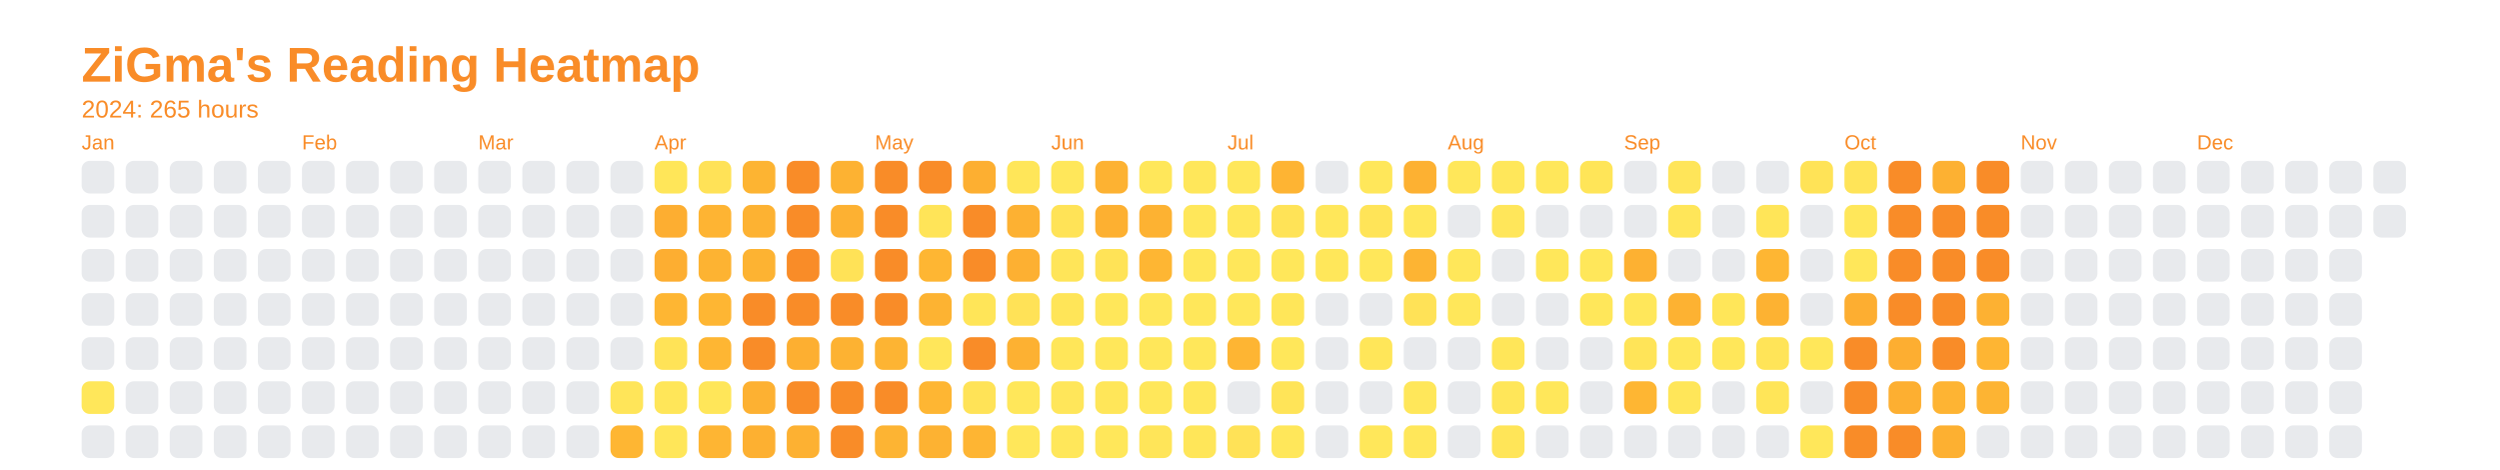
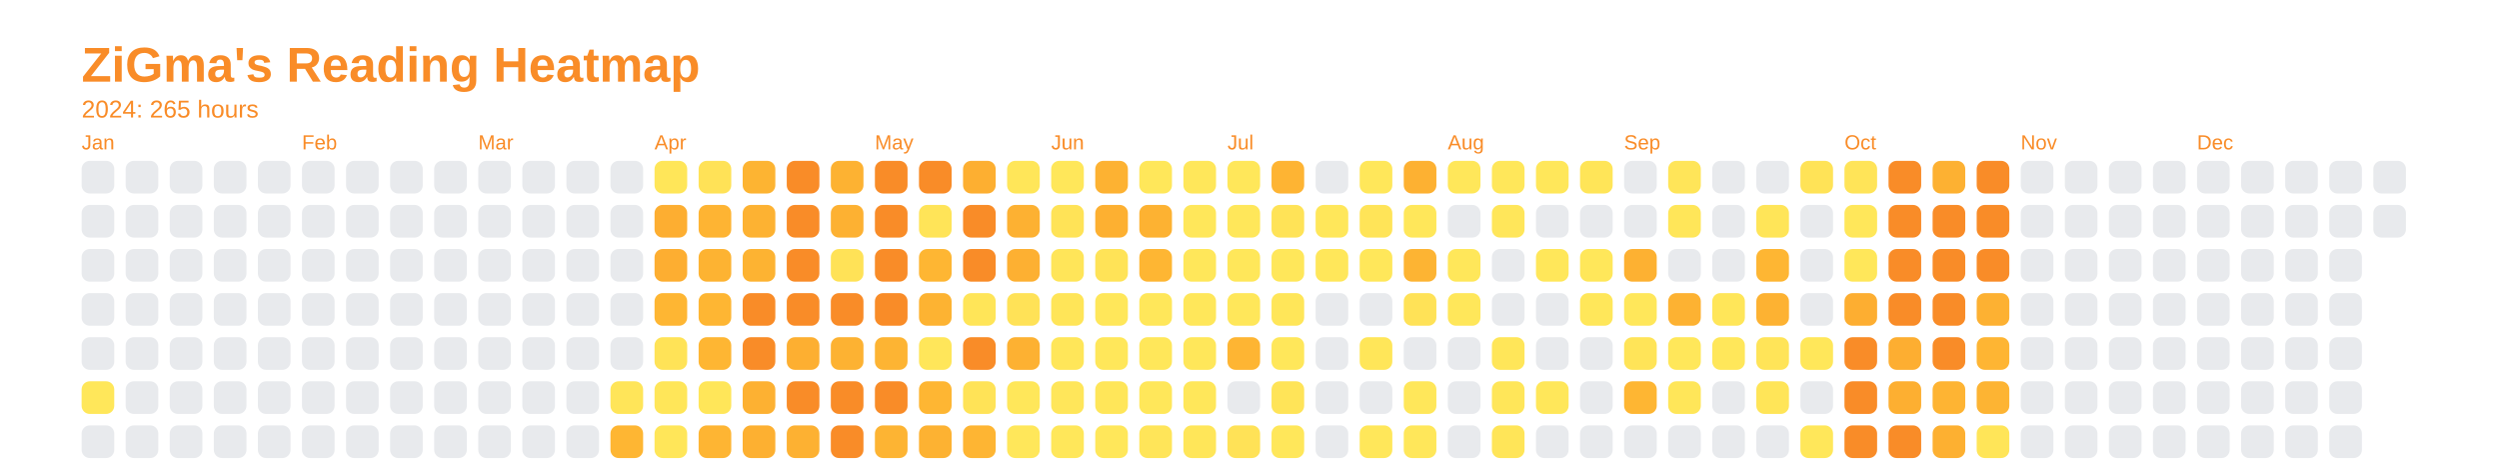
<svg xmlns="http://www.w3.org/2000/svg" baseProfile="full" height="57.5mm" version="1.1" viewBox="0,0,306.2,57.5" width="306.2mm">
  <defs />
  <rect fill="none" height="57.5" width="306.2" x="0" y="0" />
  <text fill="#f98c28" style="font-size:6px; font-family:Arial; font-weight:bold;" x="10" y="10">ZiGma's Reading Heatmap</text>
  <text fill="#f98c28" style="font-size:3px; font-family:Arial;" x="10" y="14.4">2024: 265 hours</text>
  <text fill="#f98c28" style="font-size:2.5px; font-family:Arial" x="10" y="18.3">Jan</text>
  <rect fill="#e8eaed" height="4" rx="1" ry="1" width="4" x="10" y="19.7" />
  <rect fill="#e8eaed" height="4" rx="1" ry="1" width="4" x="10" y="25.1" />
  <rect fill="#e8eaed" height="4" rx="1" ry="1" width="4" x="10" y="30.5" />
  <rect fill="#e8eaed" height="4" rx="1" ry="1" width="4" x="10" y="35.9" />
  <rect fill="#e8eaed" height="4" rx="1" ry="1" width="4" x="10" y="41.3" />
  <rect fill="#ffe75a" height="4" rx="1" ry="1" width="4" x="10" y="46.7" />
  <rect fill="#e8eaed" height="4" rx="1" ry="1" width="4" x="10" y="52.1" />
  <rect fill="#e8eaed" height="4" rx="1" ry="1" width="4" x="15.4" y="19.7" />
  <rect fill="#e8eaed" height="4" rx="1" ry="1" width="4" x="15.4" y="25.1" />
  <rect fill="#e8eaed" height="4" rx="1" ry="1" width="4" x="15.4" y="30.5" />
  <rect fill="#e8eaed" height="4" rx="1" ry="1" width="4" x="15.4" y="35.9" />
  <rect fill="#e8eaed" height="4" rx="1" ry="1" width="4" x="15.4" y="41.3" />
  <rect fill="#e8eaed" height="4" rx="1" ry="1" width="4" x="15.4" y="46.7" />
  <rect fill="#e8eaed" height="4" rx="1" ry="1" width="4" x="15.4" y="52.1" />
  <rect fill="#e8eaed" height="4" rx="1" ry="1" width="4" x="20.8" y="19.7" />
  <rect fill="#e8eaed" height="4" rx="1" ry="1" width="4" x="20.8" y="25.1" />
  <rect fill="#e8eaed" height="4" rx="1" ry="1" width="4" x="20.8" y="30.5" />
  <rect fill="#e8eaed" height="4" rx="1" ry="1" width="4" x="20.8" y="35.9" />
  <rect fill="#e8eaed" height="4" rx="1" ry="1" width="4" x="20.8" y="41.3" />
  <rect fill="#e8eaed" height="4" rx="1" ry="1" width="4" x="20.8" y="46.7" />
  <rect fill="#e8eaed" height="4" rx="1" ry="1" width="4" x="20.8" y="52.1" />
  <rect fill="#e8eaed" height="4" rx="1" ry="1" width="4" x="26.2" y="19.7" />
  <rect fill="#e8eaed" height="4" rx="1" ry="1" width="4" x="26.2" y="25.1" />
  <rect fill="#e8eaed" height="4" rx="1" ry="1" width="4" x="26.2" y="30.5" />
  <rect fill="#e8eaed" height="4" rx="1" ry="1" width="4" x="26.2" y="35.9" />
  <rect fill="#e8eaed" height="4" rx="1" ry="1" width="4" x="26.2" y="41.3" />
  <rect fill="#e8eaed" height="4" rx="1" ry="1" width="4" x="26.2" y="46.7" />
  <rect fill="#e8eaed" height="4" rx="1" ry="1" width="4" x="26.2" y="52.1" />
  <rect fill="#e8eaed" height="4" rx="1" ry="1" width="4" x="31.6" y="19.7" />
  <rect fill="#e8eaed" height="4" rx="1" ry="1" width="4" x="31.6" y="25.1" />
  <rect fill="#e8eaed" height="4" rx="1" ry="1" width="4" x="31.6" y="30.5" />
  <rect fill="#e8eaed" height="4" rx="1" ry="1" width="4" x="31.6" y="35.9" />
  <rect fill="#e8eaed" height="4" rx="1" ry="1" width="4" x="31.6" y="41.3" />
  <rect fill="#e8eaed" height="4" rx="1" ry="1" width="4" x="31.6" y="46.7" />
  <rect fill="#e8eaed" height="4" rx="1" ry="1" width="4" x="31.6" y="52.1" />
  <text fill="#f98c28" style="font-size:2.5px; font-family:Arial" x="37.0" y="18.3">Feb</text>
  <rect fill="#e8eaed" height="4" rx="1" ry="1" width="4" x="37.0" y="19.7" />
  <rect fill="#e8eaed" height="4" rx="1" ry="1" width="4" x="37.0" y="25.1" />
  <rect fill="#e8eaed" height="4" rx="1" ry="1" width="4" x="37.0" y="30.5" />
  <rect fill="#e8eaed" height="4" rx="1" ry="1" width="4" x="37.0" y="35.9" />
  <rect fill="#e8eaed" height="4" rx="1" ry="1" width="4" x="37.0" y="41.3" />
  <rect fill="#e8eaed" height="4" rx="1" ry="1" width="4" x="37.0" y="46.7" />
  <rect fill="#e8eaed" height="4" rx="1" ry="1" width="4" x="37.0" y="52.1" />
  <rect fill="#e8eaed" height="4" rx="1" ry="1" width="4" x="42.4" y="19.7" />
  <rect fill="#e8eaed" height="4" rx="1" ry="1" width="4" x="42.4" y="25.1" />
  <rect fill="#e8eaed" height="4" rx="1" ry="1" width="4" x="42.4" y="30.5" />
  <rect fill="#e8eaed" height="4" rx="1" ry="1" width="4" x="42.4" y="35.9" />
  <rect fill="#e8eaed" height="4" rx="1" ry="1" width="4" x="42.4" y="41.3" />
  <rect fill="#e8eaed" height="4" rx="1" ry="1" width="4" x="42.4" y="46.7" />
  <rect fill="#e8eaed" height="4" rx="1" ry="1" width="4" x="42.4" y="52.1" />
  <rect fill="#e8eaed" height="4" rx="1" ry="1" width="4" x="47.8" y="19.7" />
  <rect fill="#e8eaed" height="4" rx="1" ry="1" width="4" x="47.8" y="25.1" />
  <rect fill="#e8eaed" height="4" rx="1" ry="1" width="4" x="47.8" y="30.5" />
  <rect fill="#e8eaed" height="4" rx="1" ry="1" width="4" x="47.8" y="35.9" />
  <rect fill="#e8eaed" height="4" rx="1" ry="1" width="4" x="47.8" y="41.3" />
  <rect fill="#e8eaed" height="4" rx="1" ry="1" width="4" x="47.8" y="46.7" />
  <rect fill="#e8eaed" height="4" rx="1" ry="1" width="4" x="47.8" y="52.1" />
  <rect fill="#e8eaed" height="4" rx="1" ry="1" width="4" x="53.2" y="19.7" />
  <rect fill="#e8eaed" height="4" rx="1" ry="1" width="4" x="53.2" y="25.1" />
  <rect fill="#e8eaed" height="4" rx="1" ry="1" width="4" x="53.2" y="30.5" />
  <rect fill="#e8eaed" height="4" rx="1" ry="1" width="4" x="53.2" y="35.9" />
  <rect fill="#e8eaed" height="4" rx="1" ry="1" width="4" x="53.2" y="41.3" />
  <rect fill="#e8eaed" height="4" rx="1" ry="1" width="4" x="53.2" y="46.7" />
  <rect fill="#e8eaed" height="4" rx="1" ry="1" width="4" x="53.2" y="52.1" />
  <text fill="#f98c28" style="font-size:2.5px; font-family:Arial" x="58.6" y="18.3">Mar</text>
  <rect fill="#e8eaed" height="4" rx="1" ry="1" width="4" x="58.6" y="19.7" />
  <rect fill="#e8eaed" height="4" rx="1" ry="1" width="4" x="58.6" y="25.1" />
  <rect fill="#e8eaed" height="4" rx="1" ry="1" width="4" x="58.6" y="30.5" />
  <rect fill="#e8eaed" height="4" rx="1" ry="1" width="4" x="58.6" y="35.9" />
  <rect fill="#e8eaed" height="4" rx="1" ry="1" width="4" x="58.6" y="41.3" />
  <rect fill="#e8eaed" height="4" rx="1" ry="1" width="4" x="58.6" y="46.7" />
  <rect fill="#e8eaed" height="4" rx="1" ry="1" width="4" x="58.6" y="52.1" />
  <rect fill="#e8eaed" height="4" rx="1" ry="1" width="4" x="64" y="19.7" />
  <rect fill="#e8eaed" height="4" rx="1" ry="1" width="4" x="64" y="25.1" />
  <rect fill="#e8eaed" height="4" rx="1" ry="1" width="4" x="64" y="30.5" />
  <rect fill="#e8eaed" height="4" rx="1" ry="1" width="4" x="64" y="35.9" />
  <rect fill="#e8eaed" height="4" rx="1" ry="1" width="4" x="64" y="41.3" />
  <rect fill="#e8eaed" height="4" rx="1" ry="1" width="4" x="64" y="46.7" />
  <rect fill="#e8eaed" height="4" rx="1" ry="1" width="4" x="64" y="52.1" />
  <rect fill="#e8eaed" height="4" rx="1" ry="1" width="4" x="69.4" y="19.7" />
  <rect fill="#e8eaed" height="4" rx="1" ry="1" width="4" x="69.4" y="25.1" />
  <rect fill="#e8eaed" height="4" rx="1" ry="1" width="4" x="69.4" y="30.5" />
  <rect fill="#e8eaed" height="4" rx="1" ry="1" width="4" x="69.4" y="35.9" />
  <rect fill="#e8eaed" height="4" rx="1" ry="1" width="4" x="69.4" y="41.3" />
  <rect fill="#e8eaed" height="4" rx="1" ry="1" width="4" x="69.4" y="46.7" />
  <rect fill="#e8eaed" height="4" rx="1" ry="1" width="4" x="69.4" y="52.1" />
  <rect fill="#e8eaed" height="4" rx="1" ry="1" width="4" x="74.8" y="19.7" />
  <rect fill="#e8eaed" height="4" rx="1" ry="1" width="4" x="74.8" y="25.1" />
  <rect fill="#e8eaed" height="4" rx="1" ry="1" width="4" x="74.8" y="30.5" />
  <rect fill="#e8eaed" height="4" rx="1" ry="1" width="4" x="74.8" y="35.9" />
  <rect fill="#e8eaed" height="4" rx="1" ry="1" width="4" x="74.8" y="41.3" />
  <rect fill="#ffe559" height="4" rx="1" ry="1" width="4" x="74.8" y="46.7" />
  <rect fill="#feb633" height="4" rx="1" ry="1" width="4" x="74.8" y="52.1" />
  <text fill="#f98c28" style="font-size:2.5px; font-family:Arial" x="80.2" y="18.3">Apr</text>
  <rect fill="#ffe659" height="4" rx="1" ry="1" width="4" x="80.2" y="19.7" />
  <rect fill="#fdae31" height="4" rx="1" ry="1" width="4" x="80.2" y="25.1" />
  <rect fill="#fdae31" height="4" rx="1" ry="1" width="4" x="80.2" y="30.5" />
  <rect fill="#feb633" height="4" rx="1" ry="1" width="4" x="80.2" y="35.9" />
  <rect fill="#ffe357" height="4" rx="1" ry="1" width="4" x="80.2" y="41.3" />
  <rect fill="#ffe659" height="4" rx="1" ry="1" width="4" x="80.2" y="46.7" />
  <rect fill="#ffe659" height="4" rx="1" ry="1" width="4" x="80.2" y="52.1" />
  <rect fill="#ffe257" height="4" rx="1" ry="1" width="4" x="85.6" y="19.7" />
  <rect fill="#feb433" height="4" rx="1" ry="1" width="4" x="85.6" y="25.1" />
  <rect fill="#fdb332" height="4" rx="1" ry="1" width="4" x="85.6" y="30.5" />
  <rect fill="#feb633" height="4" rx="1" ry="1" width="4" x="85.6" y="35.9" />
  <rect fill="#feb633" height="4" rx="1" ry="1" width="4" x="85.6" y="41.3" />
  <rect fill="#ffe659" height="4" rx="1" ry="1" width="4" x="85.6" y="46.7" />
  <rect fill="#feb533" height="4" rx="1" ry="1" width="4" x="85.6" y="52.1" />
  <rect fill="#fdb432" height="4" rx="1" ry="1" width="4" x="91" y="19.7" />
  <rect fill="#fdb232" height="4" rx="1" ry="1" width="4" x="91" y="25.1" />
  <rect fill="#fdb332" height="4" rx="1" ry="1" width="4" x="91" y="30.5" />
  <rect fill="#f98c28" height="4" rx="1" ry="1" width="4" x="91" y="35.9" />
  <rect fill="#f98c28" height="4" rx="1" ry="1" width="4" x="91" y="41.3" />
  <rect fill="#fdb132" height="4" rx="1" ry="1" width="4" x="91" y="46.7" />
  <rect fill="#fdb031" height="4" rx="1" ry="1" width="4" x="91" y="52.1" />
  <rect fill="#f98c28" height="4" rx="1" ry="1" width="4" x="96.4" y="19.7" />
  <rect fill="#f98c28" height="4" rx="1" ry="1" width="4" x="96.4" y="25.1" />
  <rect fill="#f98c28" height="4" rx="1" ry="1" width="4" x="96.4" y="30.5" />
  <rect fill="#f98c28" height="4" rx="1" ry="1" width="4" x="96.4" y="35.9" />
  <rect fill="#fdaf31" height="4" rx="1" ry="1" width="4" x="96.4" y="41.3" />
  <rect fill="#f98c28" height="4" rx="1" ry="1" width="4" x="96.4" y="46.7" />
  <rect fill="#fdb132" height="4" rx="1" ry="1" width="4" x="96.4" y="52.1" />
  <rect fill="#fdb232" height="4" rx="1" ry="1" width="4" x="101.8" y="19.7" />
  <rect fill="#fdb132" height="4" rx="1" ry="1" width="4" x="101.8" y="25.1" />
  <rect fill="#ffe257" height="4" rx="1" ry="1" width="4" x="101.8" y="30.5" />
  <rect fill="#f98c28" height="4" rx="1" ry="1" width="4" x="101.8" y="35.9" />
  <rect fill="#fdb232" height="4" rx="1" ry="1" width="4" x="101.8" y="41.3" />
  <rect fill="#f98c28" height="4" rx="1" ry="1" width="4" x="101.8" y="46.7" />
  <rect fill="#f98c28" height="4" rx="1" ry="1" width="4" x="101.8" y="52.1" />
  <text fill="#f98c28" style="font-size:2.5px; font-family:Arial" x="107.2" y="18.3">May</text>
  <rect fill="#f98c28" height="4" rx="1" ry="1" width="4" x="107.2" y="19.7" />
  <rect fill="#f98c28" height="4" rx="1" ry="1" width="4" x="107.2" y="25.1" />
  <rect fill="#f98c28" height="4" rx="1" ry="1" width="4" x="107.2" y="30.5" />
  <rect fill="#f98c28" height="4" rx="1" ry="1" width="4" x="107.2" y="35.9" />
  <rect fill="#fdb433" height="4" rx="1" ry="1" width="4" x="107.2" y="41.3" />
  <rect fill="#f98c28" height="4" rx="1" ry="1" width="4" x="107.2" y="46.7" />
  <rect fill="#fdb433" height="4" rx="1" ry="1" width="4" x="107.2" y="52.1" />
  <rect fill="#f98c28" height="4" rx="1" ry="1" width="4" x="112.6" y="19.7" />
  <rect fill="#ffe458" height="4" rx="1" ry="1" width="4" x="112.6" y="25.1" />
  <rect fill="#feb633" height="4" rx="1" ry="1" width="4" x="112.6" y="30.5" />
  <rect fill="#fdb332" height="4" rx="1" ry="1" width="4" x="112.6" y="35.9" />
  <rect fill="#ffe65a" height="4" rx="1" ry="1" width="4" x="112.6" y="41.3" />
  <rect fill="#feb633" height="4" rx="1" ry="1" width="4" x="112.6" y="46.7" />
  <rect fill="#fdb232" height="4" rx="1" ry="1" width="4" x="112.6" y="52.1" />
  <rect fill="#fdaf31" height="4" rx="1" ry="1" width="4" x="118" y="19.7" />
  <rect fill="#f98c28" height="4" rx="1" ry="1" width="4" x="118" y="25.1" />
  <rect fill="#f98c28" height="4" rx="1" ry="1" width="4" x="118" y="30.5" />
  <rect fill="#ffe558" height="4" rx="1" ry="1" width="4" x="118" y="35.9" />
  <rect fill="#f98c28" height="4" rx="1" ry="1" width="4" x="118" y="41.3" />
  <rect fill="#ffe357" height="4" rx="1" ry="1" width="4" x="118" y="46.7" />
  <rect fill="#feb533" height="4" rx="1" ry="1" width="4" x="118" y="52.1" />
  <rect fill="#ffe659" height="4" rx="1" ry="1" width="4" x="123.4" y="19.7" />
  <rect fill="#fdb132" height="4" rx="1" ry="1" width="4" x="123.4" y="25.1" />
  <rect fill="#fdb032" height="4" rx="1" ry="1" width="4" x="123.4" y="30.5" />
  <rect fill="#ffe257" height="4" rx="1" ry="1" width="4" x="123.4" y="35.9" />
  <rect fill="#fdb132" height="4" rx="1" ry="1" width="4" x="123.4" y="41.3" />
  <rect fill="#ffe75a" height="4" rx="1" ry="1" width="4" x="123.4" y="46.7" />
  <rect fill="#ffe75a" height="4" rx="1" ry="1" width="4" x="123.4" y="52.1" />
  <text fill="#f98c28" style="font-size:2.5px; font-family:Arial" x="128.8" y="18.3">Jun</text>
  <rect fill="#ffe75a" height="4" rx="1" ry="1" width="4" x="128.8" y="19.7" />
  <rect fill="#ffe357" height="4" rx="1" ry="1" width="4" x="128.8" y="25.1" />
  <rect fill="#ffe559" height="4" rx="1" ry="1" width="4" x="128.8" y="30.5" />
  <rect fill="#ffe558" height="4" rx="1" ry="1" width="4" x="128.8" y="35.9" />
  <rect fill="#ffe659" height="4" rx="1" ry="1" width="4" x="128.8" y="41.3" />
  <rect fill="#ffe65a" height="4" rx="1" ry="1" width="4" x="128.8" y="46.7" />
  <rect fill="#ffe75a" height="4" rx="1" ry="1" width="4" x="128.8" y="52.1" />
  <rect fill="#fdb232" height="4" rx="1" ry="1" width="4" x="134.2" y="19.7" />
  <rect fill="#fdb031" height="4" rx="1" ry="1" width="4" x="134.2" y="25.1" />
  <rect fill="#ffe357" height="4" rx="1" ry="1" width="4" x="134.2" y="30.5" />
  <rect fill="#ffe75a" height="4" rx="1" ry="1" width="4" x="134.2" y="35.9" />
  <rect fill="#ffe75a" height="4" rx="1" ry="1" width="4" x="134.2" y="41.3" />
  <rect fill="#ffe659" height="4" rx="1" ry="1" width="4" x="134.2" y="46.7" />
  <rect fill="#ffe75a" height="4" rx="1" ry="1" width="4" x="134.2" y="52.1" />
  <rect fill="#ffe75a" height="4" rx="1" ry="1" width="4" x="139.6" y="19.7" />
  <rect fill="#fdb232" height="4" rx="1" ry="1" width="4" x="139.6" y="25.1" />
  <rect fill="#feb633" height="4" rx="1" ry="1" width="4" x="139.6" y="30.5" />
  <rect fill="#ffe75a" height="4" rx="1" ry="1" width="4" x="139.6" y="35.9" />
  <rect fill="#ffe75a" height="4" rx="1" ry="1" width="4" x="139.6" y="41.3" />
  <rect fill="#ffe75a" height="4" rx="1" ry="1" width="4" x="139.6" y="46.7" />
  <rect fill="#ffe559" height="4" rx="1" ry="1" width="4" x="139.6" y="52.1" />
  <rect fill="#ffe75a" height="4" rx="1" ry="1" width="4" x="145" y="19.7" />
  <rect fill="#ffe75a" height="4" rx="1" ry="1" width="4" x="145" y="25.1" />
  <rect fill="#ffe75a" height="4" rx="1" ry="1" width="4" x="145" y="30.5" />
  <rect fill="#ffe75a" height="4" rx="1" ry="1" width="4" x="145" y="35.9" />
  <rect fill="#ffe75a" height="4" rx="1" ry="1" width="4" x="145" y="41.3" />
  <rect fill="#ffe75a" height="4" rx="1" ry="1" width="4" x="145" y="46.7" />
  <rect fill="#ffe659" height="4" rx="1" ry="1" width="4" x="145" y="52.1" />
  <text fill="#f98c28" style="font-size:2.5px; font-family:Arial" x="150.4" y="18.3">Jul</text>
  <rect fill="#ffe75a" height="4" rx="1" ry="1" width="4" x="150.4" y="19.7" />
  <rect fill="#ffe75a" height="4" rx="1" ry="1" width="4" x="150.4" y="25.1" />
  <rect fill="#ffe75a" height="4" rx="1" ry="1" width="4" x="150.4" y="30.5" />
  <rect fill="#ffe75a" height="4" rx="1" ry="1" width="4" x="150.4" y="35.9" />
  <rect fill="#feb533" height="4" rx="1" ry="1" width="4" x="150.4" y="41.3" />
  <rect fill="#e8eaed" height="4" rx="1" ry="1" width="4" x="150.4" y="46.7" />
  <rect fill="#ffe257" height="4" rx="1" ry="1" width="4" x="150.4" y="52.1" />
  <rect fill="#feb433" height="4" rx="1" ry="1" width="4" x="155.8" y="19.7" />
  <rect fill="#ffe357" height="4" rx="1" ry="1" width="4" x="155.8" y="25.1" />
  <rect fill="#ffe75a" height="4" rx="1" ry="1" width="4" x="155.8" y="30.5" />
  <rect fill="#ffe659" height="4" rx="1" ry="1" width="4" x="155.8" y="35.9" />
  <rect fill="#ffe75a" height="4" rx="1" ry="1" width="4" x="155.8" y="41.3" />
  <rect fill="#ffe458" height="4" rx="1" ry="1" width="4" x="155.8" y="46.7" />
  <rect fill="#ffe75a" height="4" rx="1" ry="1" width="4" x="155.8" y="52.1" />
  <rect fill="#e8eaed" height="4" rx="1" ry="1" width="4" x="161.2" y="19.7" />
  <rect fill="#ffe75a" height="4" rx="1" ry="1" width="4" x="161.2" y="25.1" />
  <rect fill="#ffe75a" height="4" rx="1" ry="1" width="4" x="161.2" y="30.5" />
  <rect fill="#e8eaed" height="4" rx="1" ry="1" width="4" x="161.2" y="35.9" />
  <rect fill="#e8eaed" height="4" rx="1" ry="1" width="4" x="161.2" y="41.3" />
  <rect fill="#e8eaed" height="4" rx="1" ry="1" width="4" x="161.2" y="46.7" />
  <rect fill="#e8eaed" height="4" rx="1" ry="1" width="4" x="161.2" y="52.1" />
  <rect fill="#ffe75a" height="4" rx="1" ry="1" width="4" x="166.6" y="19.7" />
  <rect fill="#ffe458" height="4" rx="1" ry="1" width="4" x="166.6" y="25.1" />
  <rect fill="#ffe75a" height="4" rx="1" ry="1" width="4" x="166.6" y="30.5" />
  <rect fill="#e8eaed" height="4" rx="1" ry="1" width="4" x="166.6" y="35.9" />
  <rect fill="#ffe659" height="4" rx="1" ry="1" width="4" x="166.6" y="41.3" />
  <rect fill="#e8eaed" height="4" rx="1" ry="1" width="4" x="166.6" y="46.7" />
  <rect fill="#ffe75a" height="4" rx="1" ry="1" width="4" x="166.6" y="52.1" />
  <rect fill="#fdb132" height="4" rx="1" ry="1" width="4" x="172" y="19.7" />
  <rect fill="#ffe75a" height="4" rx="1" ry="1" width="4" x="172" y="25.1" />
  <rect fill="#fdb433" height="4" rx="1" ry="1" width="4" x="172" y="30.5" />
  <rect fill="#ffe257" height="4" rx="1" ry="1" width="4" x="172" y="35.9" />
  <rect fill="#e8eaed" height="4" rx="1" ry="1" width="4" x="172" y="41.3" />
  <rect fill="#ffe75a" height="4" rx="1" ry="1" width="4" x="172" y="46.7" />
  <rect fill="#ffe75a" height="4" rx="1" ry="1" width="4" x="172" y="52.1" />
  <text fill="#f98c28" style="font-size:2.5px; font-family:Arial" x="177.4" y="18.3">Aug</text>
  <rect fill="#ffe75a" height="4" rx="1" ry="1" width="4" x="177.4" y="19.7" />
  <rect fill="#e8eaed" height="4" rx="1" ry="1" width="4" x="177.4" y="25.1" />
  <rect fill="#ffe75a" height="4" rx="1" ry="1" width="4" x="177.4" y="30.5" />
  <rect fill="#ffe75a" height="4" rx="1" ry="1" width="4" x="177.4" y="35.9" />
  <rect fill="#e8eaed" height="4" rx="1" ry="1" width="4" x="177.4" y="41.3" />
  <rect fill="#e8eaed" height="4" rx="1" ry="1" width="4" x="177.4" y="46.7" />
  <rect fill="#e8eaed" height="4" rx="1" ry="1" width="4" x="177.4" y="52.1" />
  <rect fill="#ffe75a" height="4" rx="1" ry="1" width="4" x="182.8" y="19.7" />
  <rect fill="#ffe65a" height="4" rx="1" ry="1" width="4" x="182.8" y="25.1" />
  <rect fill="#e8eaed" height="4" rx="1" ry="1" width="4" x="182.8" y="30.5" />
  <rect fill="#e8eaed" height="4" rx="1" ry="1" width="4" x="182.8" y="35.9" />
  <rect fill="#ffe659" height="4" rx="1" ry="1" width="4" x="182.8" y="41.3" />
  <rect fill="#ffe659" height="4" rx="1" ry="1" width="4" x="182.8" y="46.7" />
  <rect fill="#ffe558" height="4" rx="1" ry="1" width="4" x="182.8" y="52.1" />
  <rect fill="#ffe75a" height="4" rx="1" ry="1" width="4" x="188.2" y="19.7" />
  <rect fill="#e8eaed" height="4" rx="1" ry="1" width="4" x="188.2" y="25.1" />
  <rect fill="#ffe75a" height="4" rx="1" ry="1" width="4" x="188.2" y="30.5" />
  <rect fill="#e8eaed" height="4" rx="1" ry="1" width="4" x="188.2" y="35.9" />
  <rect fill="#e8eaed" height="4" rx="1" ry="1" width="4" x="188.2" y="41.3" />
  <rect fill="#ffe75a" height="4" rx="1" ry="1" width="4" x="188.2" y="46.7" />
  <rect fill="#e8eaed" height="4" rx="1" ry="1" width="4" x="188.2" y="52.1" />
  <rect fill="#ffe558" height="4" rx="1" ry="1" width="4" x="193.6" y="19.7" />
  <rect fill="#e8eaed" height="4" rx="1" ry="1" width="4" x="193.6" y="25.1" />
  <rect fill="#ffe75a" height="4" rx="1" ry="1" width="4" x="193.6" y="30.5" />
  <rect fill="#ffe75a" height="4" rx="1" ry="1" width="4" x="193.6" y="35.9" />
  <rect fill="#e8eaed" height="4" rx="1" ry="1" width="4" x="193.6" y="41.3" />
  <rect fill="#e8eaed" height="4" rx="1" ry="1" width="4" x="193.6" y="46.7" />
  <rect fill="#e8eaed" height="4" rx="1" ry="1" width="4" x="193.6" y="52.1" />
  <text fill="#f98c28" style="font-size:2.5px; font-family:Arial" x="199" y="18.3">Sep</text>
  <rect fill="#e8eaed" height="4" rx="1" ry="1" width="4" x="199" y="19.7" />
  <rect fill="#e8eaed" height="4" rx="1" ry="1" width="4" x="199" y="25.1" />
  <rect fill="#fdb132" height="4" rx="1" ry="1" width="4" x="199" y="30.5" />
  <rect fill="#ffe75a" height="4" rx="1" ry="1" width="4" x="199" y="35.9" />
  <rect fill="#ffe458" height="4" rx="1" ry="1" width="4" x="199" y="41.3" />
  <rect fill="#feb633" height="4" rx="1" ry="1" width="4" x="199" y="46.7" />
  <rect fill="#e8eaed" height="4" rx="1" ry="1" width="4" x="199" y="52.1" />
  <rect fill="#ffe559" height="4" rx="1" ry="1" width="4" x="204.4" y="19.7" />
  <rect fill="#ffe659" height="4" rx="1" ry="1" width="4" x="204.4" y="25.1" />
  <rect fill="#e8eaed" height="4" rx="1" ry="1" width="4" x="204.4" y="30.5" />
  <rect fill="#fdb232" height="4" rx="1" ry="1" width="4" x="204.4" y="35.9" />
  <rect fill="#ffe75a" height="4" rx="1" ry="1" width="4" x="204.4" y="41.3" />
  <rect fill="#ffe659" height="4" rx="1" ry="1" width="4" x="204.4" y="46.7" />
  <rect fill="#e8eaed" height="4" rx="1" ry="1" width="4" x="204.4" y="52.1" />
  <rect fill="#e8eaed" height="4" rx="1" ry="1" width="4" x="209.8" y="19.7" />
  <rect fill="#e8eaed" height="4" rx="1" ry="1" width="4" x="209.8" y="25.1" />
  <rect fill="#e8eaed" height="4" rx="1" ry="1" width="4" x="209.8" y="30.5" />
  <rect fill="#ffe659" height="4" rx="1" ry="1" width="4" x="209.8" y="35.9" />
  <rect fill="#ffe75a" height="4" rx="1" ry="1" width="4" x="209.8" y="41.3" />
  <rect fill="#e8eaed" height="4" rx="1" ry="1" width="4" x="209.8" y="46.7" />
  <rect fill="#e8eaed" height="4" rx="1" ry="1" width="4" x="209.8" y="52.1" />
  <rect fill="#e8eaed" height="4" rx="1" ry="1" width="4" x="215.2" y="19.7" />
  <rect fill="#ffe558" height="4" rx="1" ry="1" width="4" x="215.2" y="25.1" />
  <rect fill="#feb633" height="4" rx="1" ry="1" width="4" x="215.2" y="30.5" />
  <rect fill="#fdb232" height="4" rx="1" ry="1" width="4" x="215.2" y="35.9" />
  <rect fill="#ffe458" height="4" rx="1" ry="1" width="4" x="215.2" y="41.3" />
  <rect fill="#ffe558" height="4" rx="1" ry="1" width="4" x="215.2" y="46.7" />
  <rect fill="#e8eaed" height="4" rx="1" ry="1" width="4" x="215.2" y="52.1" />
  <rect fill="#ffe357" height="4" rx="1" ry="1" width="4" x="220.6" y="19.7" />
  <rect fill="#e8eaed" height="4" rx="1" ry="1" width="4" x="220.6" y="25.1" />
  <rect fill="#e8eaed" height="4" rx="1" ry="1" width="4" x="220.6" y="30.5" />
  <rect fill="#e8eaed" height="4" rx="1" ry="1" width="4" x="220.6" y="35.9" />
  <rect fill="#ffe75a" height="4" rx="1" ry="1" width="4" x="220.6" y="41.3" />
  <rect fill="#e8eaed" height="4" rx="1" ry="1" width="4" x="220.6" y="46.7" />
  <rect fill="#ffe75a" height="4" rx="1" ry="1" width="4" x="220.6" y="52.1" />
  <text fill="#f98c28" style="font-size:2.5px; font-family:Arial" x="226" y="18.3">Oct</text>
  <rect fill="#ffe458" height="4" rx="1" ry="1" width="4" x="226" y="19.7" />
  <rect fill="#ffe75a" height="4" rx="1" ry="1" width="4" x="226" y="25.1" />
  <rect fill="#ffe75a" height="4" rx="1" ry="1" width="4" x="226" y="30.5" />
  <rect fill="#fdae31" height="4" rx="1" ry="1" width="4" x="226" y="35.9" />
  <rect fill="#f98c28" height="4" rx="1" ry="1" width="4" x="226" y="41.3" />
  <rect fill="#f98c28" height="4" rx="1" ry="1" width="4" x="226" y="46.7" />
  <rect fill="#f98c28" height="4" rx="1" ry="1" width="4" x="226" y="52.1" />
  <rect fill="#f98c28" height="4" rx="1" ry="1" width="4" x="231.4" y="19.7" />
  <rect fill="#f98c28" height="4" rx="1" ry="1" width="4" x="231.4" y="25.1" />
  <rect fill="#f98c28" height="4" rx="1" ry="1" width="4" x="231.4" y="30.5" />
  <rect fill="#f98c28" height="4" rx="1" ry="1" width="4" x="231.4" y="35.9" />
  <rect fill="#fdae31" height="4" rx="1" ry="1" width="4" x="231.4" y="41.3" />
  <rect fill="#fdaf31" height="4" rx="1" ry="1" width="4" x="231.4" y="46.7" />
  <rect fill="#f98c28" height="4" rx="1" ry="1" width="4" x="231.4" y="52.1" />
  <rect fill="#fdb132" height="4" rx="1" ry="1" width="4" x="236.8" y="19.7" />
  <rect fill="#f98c28" height="4" rx="1" ry="1" width="4" x="236.8" y="25.1" />
  <rect fill="#f98c28" height="4" rx="1" ry="1" width="4" x="236.8" y="30.5" />
  <rect fill="#f98c28" height="4" rx="1" ry="1" width="4" x="236.8" y="35.9" />
  <rect fill="#f98c28" height="4" rx="1" ry="1" width="4" x="236.8" y="41.3" />
  <rect fill="#feb433" height="4" rx="1" ry="1" width="4" x="236.8" y="46.7" />
  <rect fill="#fdb031" height="4" rx="1" ry="1" width="4" x="236.8" y="52.1" />
  <rect fill="#f98c28" height="4" rx="1" ry="1" width="4" x="242.2" y="19.7" />
  <rect fill="#f98c28" height="4" rx="1" ry="1" width="4" x="242.2" y="25.1" />
  <rect fill="#f98c28" height="4" rx="1" ry="1" width="4" x="242.2" y="30.5" />
  <rect fill="#fdb132" height="4" rx="1" ry="1" width="4" x="242.2" y="35.9" />
  <rect fill="#feb533" height="4" rx="1" ry="1" width="4" x="242.2" y="41.3" />
  <rect fill="#fdb433" height="4" rx="1" ry="1" width="4" x="242.2" y="46.7" />
-   <rect fill="#e8eaed" height="4" rx="1" ry="1" width="4" x="242.2" y="52.1" />
+   <rect fill="#ffe558" height="4" rx="1" ry="1" width="4" x="242.2" y="52.1" />
  <text fill="#f98c28" style="font-size:2.5px; font-family:Arial" x="247.6" y="18.3">Nov</text>
  <rect fill="#e8eaed" height="4" rx="1" ry="1" width="4" x="247.6" y="19.7" />
  <rect fill="#e8eaed" height="4" rx="1" ry="1" width="4" x="247.6" y="25.1" />
  <rect fill="#e8eaed" height="4" rx="1" ry="1" width="4" x="247.6" y="30.5" />
  <rect fill="#e8eaed" height="4" rx="1" ry="1" width="4" x="247.6" y="35.9" />
  <rect fill="#e8eaed" height="4" rx="1" ry="1" width="4" x="247.6" y="41.3" />
  <rect fill="#e8eaed" height="4" rx="1" ry="1" width="4" x="247.6" y="46.7" />
  <rect fill="#e8eaed" height="4" rx="1" ry="1" width="4" x="247.6" y="52.1" />
  <rect fill="#e8eaed" height="4" rx="1" ry="1" width="4" x="253" y="19.7" />
  <rect fill="#e8eaed" height="4" rx="1" ry="1" width="4" x="253" y="25.1" />
  <rect fill="#e8eaed" height="4" rx="1" ry="1" width="4" x="253" y="30.5" />
  <rect fill="#e8eaed" height="4" rx="1" ry="1" width="4" x="253" y="35.9" />
  <rect fill="#e8eaed" height="4" rx="1" ry="1" width="4" x="253" y="41.3" />
  <rect fill="#e8eaed" height="4" rx="1" ry="1" width="4" x="253" y="46.7" />
  <rect fill="#e8eaed" height="4" rx="1" ry="1" width="4" x="253" y="52.1" />
  <rect fill="#e8eaed" height="4" rx="1" ry="1" width="4" x="258.4" y="19.7" />
  <rect fill="#e8eaed" height="4" rx="1" ry="1" width="4" x="258.4" y="25.1" />
  <rect fill="#e8eaed" height="4" rx="1" ry="1" width="4" x="258.4" y="30.5" />
  <rect fill="#e8eaed" height="4" rx="1" ry="1" width="4" x="258.4" y="35.9" />
  <rect fill="#e8eaed" height="4" rx="1" ry="1" width="4" x="258.4" y="41.3" />
  <rect fill="#e8eaed" height="4" rx="1" ry="1" width="4" x="258.4" y="46.7" />
  <rect fill="#e8eaed" height="4" rx="1" ry="1" width="4" x="258.4" y="52.1" />
  <rect fill="#e8eaed" height="4" rx="1" ry="1" width="4" x="263.8" y="19.7" />
  <rect fill="#e8eaed" height="4" rx="1" ry="1" width="4" x="263.8" y="25.1" />
  <rect fill="#e8eaed" height="4" rx="1" ry="1" width="4" x="263.8" y="30.5" />
  <rect fill="#e8eaed" height="4" rx="1" ry="1" width="4" x="263.8" y="35.9" />
  <rect fill="#e8eaed" height="4" rx="1" ry="1" width="4" x="263.8" y="41.3" />
  <rect fill="#e8eaed" height="4" rx="1" ry="1" width="4" x="263.8" y="46.7" />
  <rect fill="#e8eaed" height="4" rx="1" ry="1" width="4" x="263.8" y="52.1" />
  <text fill="#f98c28" style="font-size:2.5px; font-family:Arial" x="269.2" y="18.3">Dec</text>
  <rect fill="#e8eaed" height="4" rx="1" ry="1" width="4" x="269.2" y="19.7" />
  <rect fill="#e8eaed" height="4" rx="1" ry="1" width="4" x="269.2" y="25.1" />
  <rect fill="#e8eaed" height="4" rx="1" ry="1" width="4" x="269.2" y="30.5" />
  <rect fill="#e8eaed" height="4" rx="1" ry="1" width="4" x="269.2" y="35.9" />
  <rect fill="#e8eaed" height="4" rx="1" ry="1" width="4" x="269.2" y="41.3" />
  <rect fill="#e8eaed" height="4" rx="1" ry="1" width="4" x="269.2" y="46.7" />
  <rect fill="#e8eaed" height="4" rx="1" ry="1" width="4" x="269.2" y="52.1" />
  <rect fill="#e8eaed" height="4" rx="1" ry="1" width="4" x="274.6" y="19.7" />
  <rect fill="#e8eaed" height="4" rx="1" ry="1" width="4" x="274.6" y="25.1" />
  <rect fill="#e8eaed" height="4" rx="1" ry="1" width="4" x="274.6" y="30.5" />
  <rect fill="#e8eaed" height="4" rx="1" ry="1" width="4" x="274.6" y="35.9" />
  <rect fill="#e8eaed" height="4" rx="1" ry="1" width="4" x="274.6" y="41.3" />
  <rect fill="#e8eaed" height="4" rx="1" ry="1" width="4" x="274.6" y="46.7" />
  <rect fill="#e8eaed" height="4" rx="1" ry="1" width="4" x="274.6" y="52.1" />
  <rect fill="#e8eaed" height="4" rx="1" ry="1" width="4" x="280" y="19.7" />
  <rect fill="#e8eaed" height="4" rx="1" ry="1" width="4" x="280" y="25.1" />
  <rect fill="#e8eaed" height="4" rx="1" ry="1" width="4" x="280" y="30.5" />
  <rect fill="#e8eaed" height="4" rx="1" ry="1" width="4" x="280" y="35.9" />
  <rect fill="#e8eaed" height="4" rx="1" ry="1" width="4" x="280" y="41.3" />
  <rect fill="#e8eaed" height="4" rx="1" ry="1" width="4" x="280" y="46.7" />
  <rect fill="#e8eaed" height="4" rx="1" ry="1" width="4" x="280" y="52.1" />
  <rect fill="#e8eaed" height="4" rx="1" ry="1" width="4" x="285.4" y="19.7" />
  <rect fill="#e8eaed" height="4" rx="1" ry="1" width="4" x="285.4" y="25.1" />
  <rect fill="#e8eaed" height="4" rx="1" ry="1" width="4" x="285.4" y="30.5" />
  <rect fill="#e8eaed" height="4" rx="1" ry="1" width="4" x="285.4" y="35.9" />
  <rect fill="#e8eaed" height="4" rx="1" ry="1" width="4" x="285.4" y="41.3" />
  <rect fill="#e8eaed" height="4" rx="1" ry="1" width="4" x="285.4" y="46.7" />
  <rect fill="#e8eaed" height="4" rx="1" ry="1" width="4" x="285.4" y="52.1" />
  <rect fill="#e8eaed" height="4" rx="1" ry="1" width="4" x="290.8" y="19.7" />
  <rect fill="#e8eaed" height="4" rx="1" ry="1" width="4" x="290.8" y="25.1" />
</svg>
